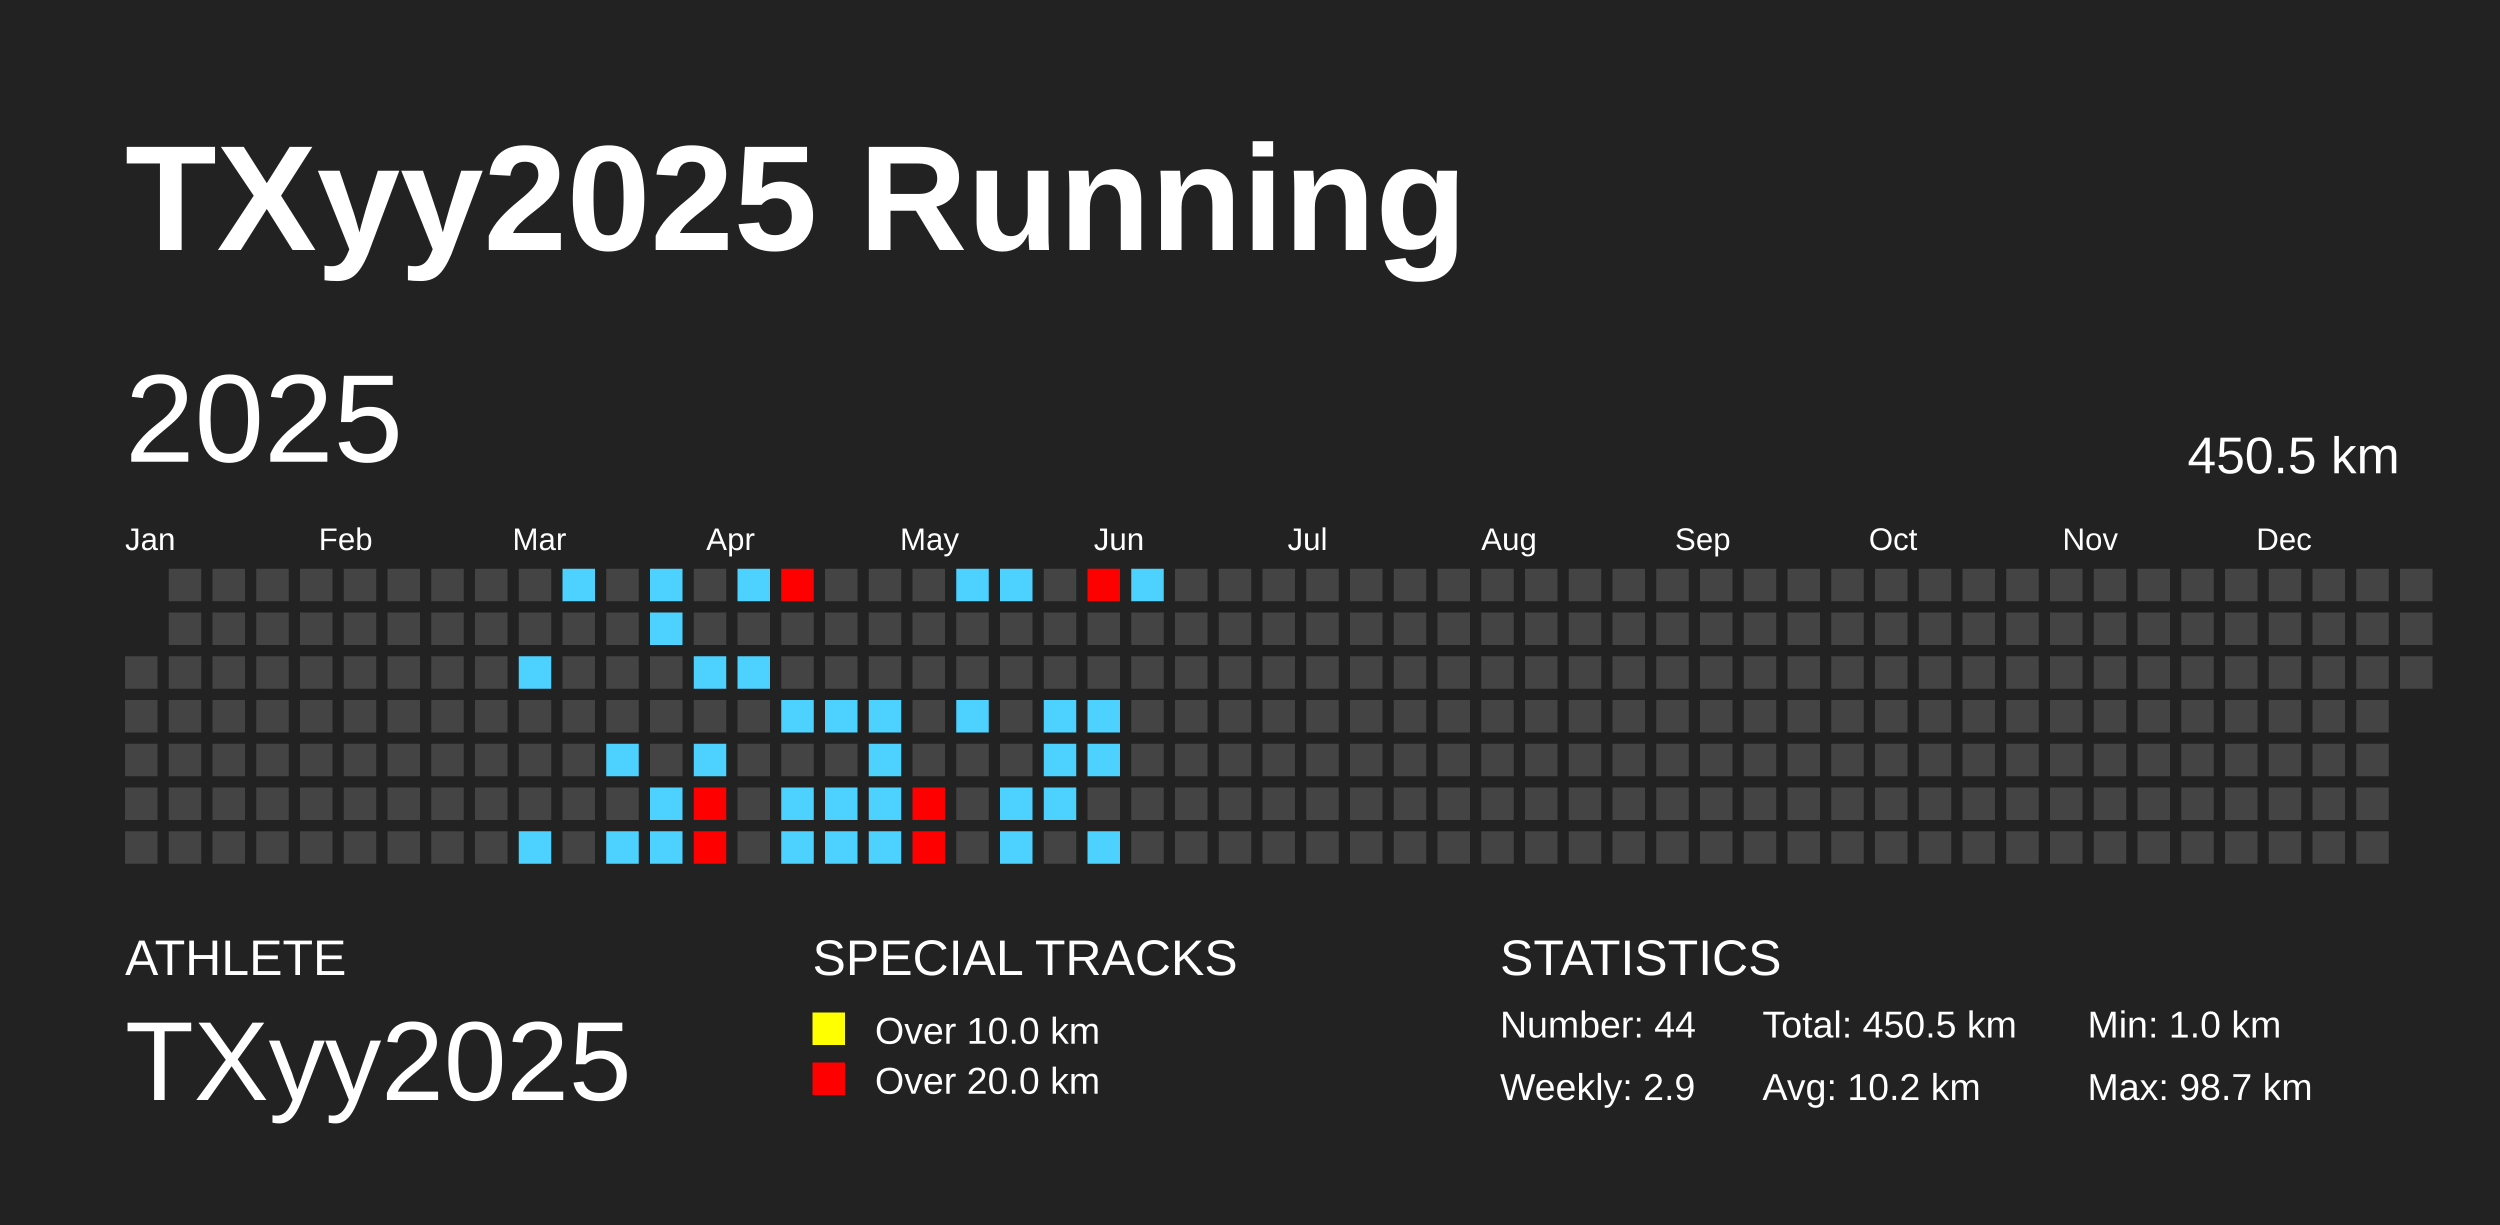
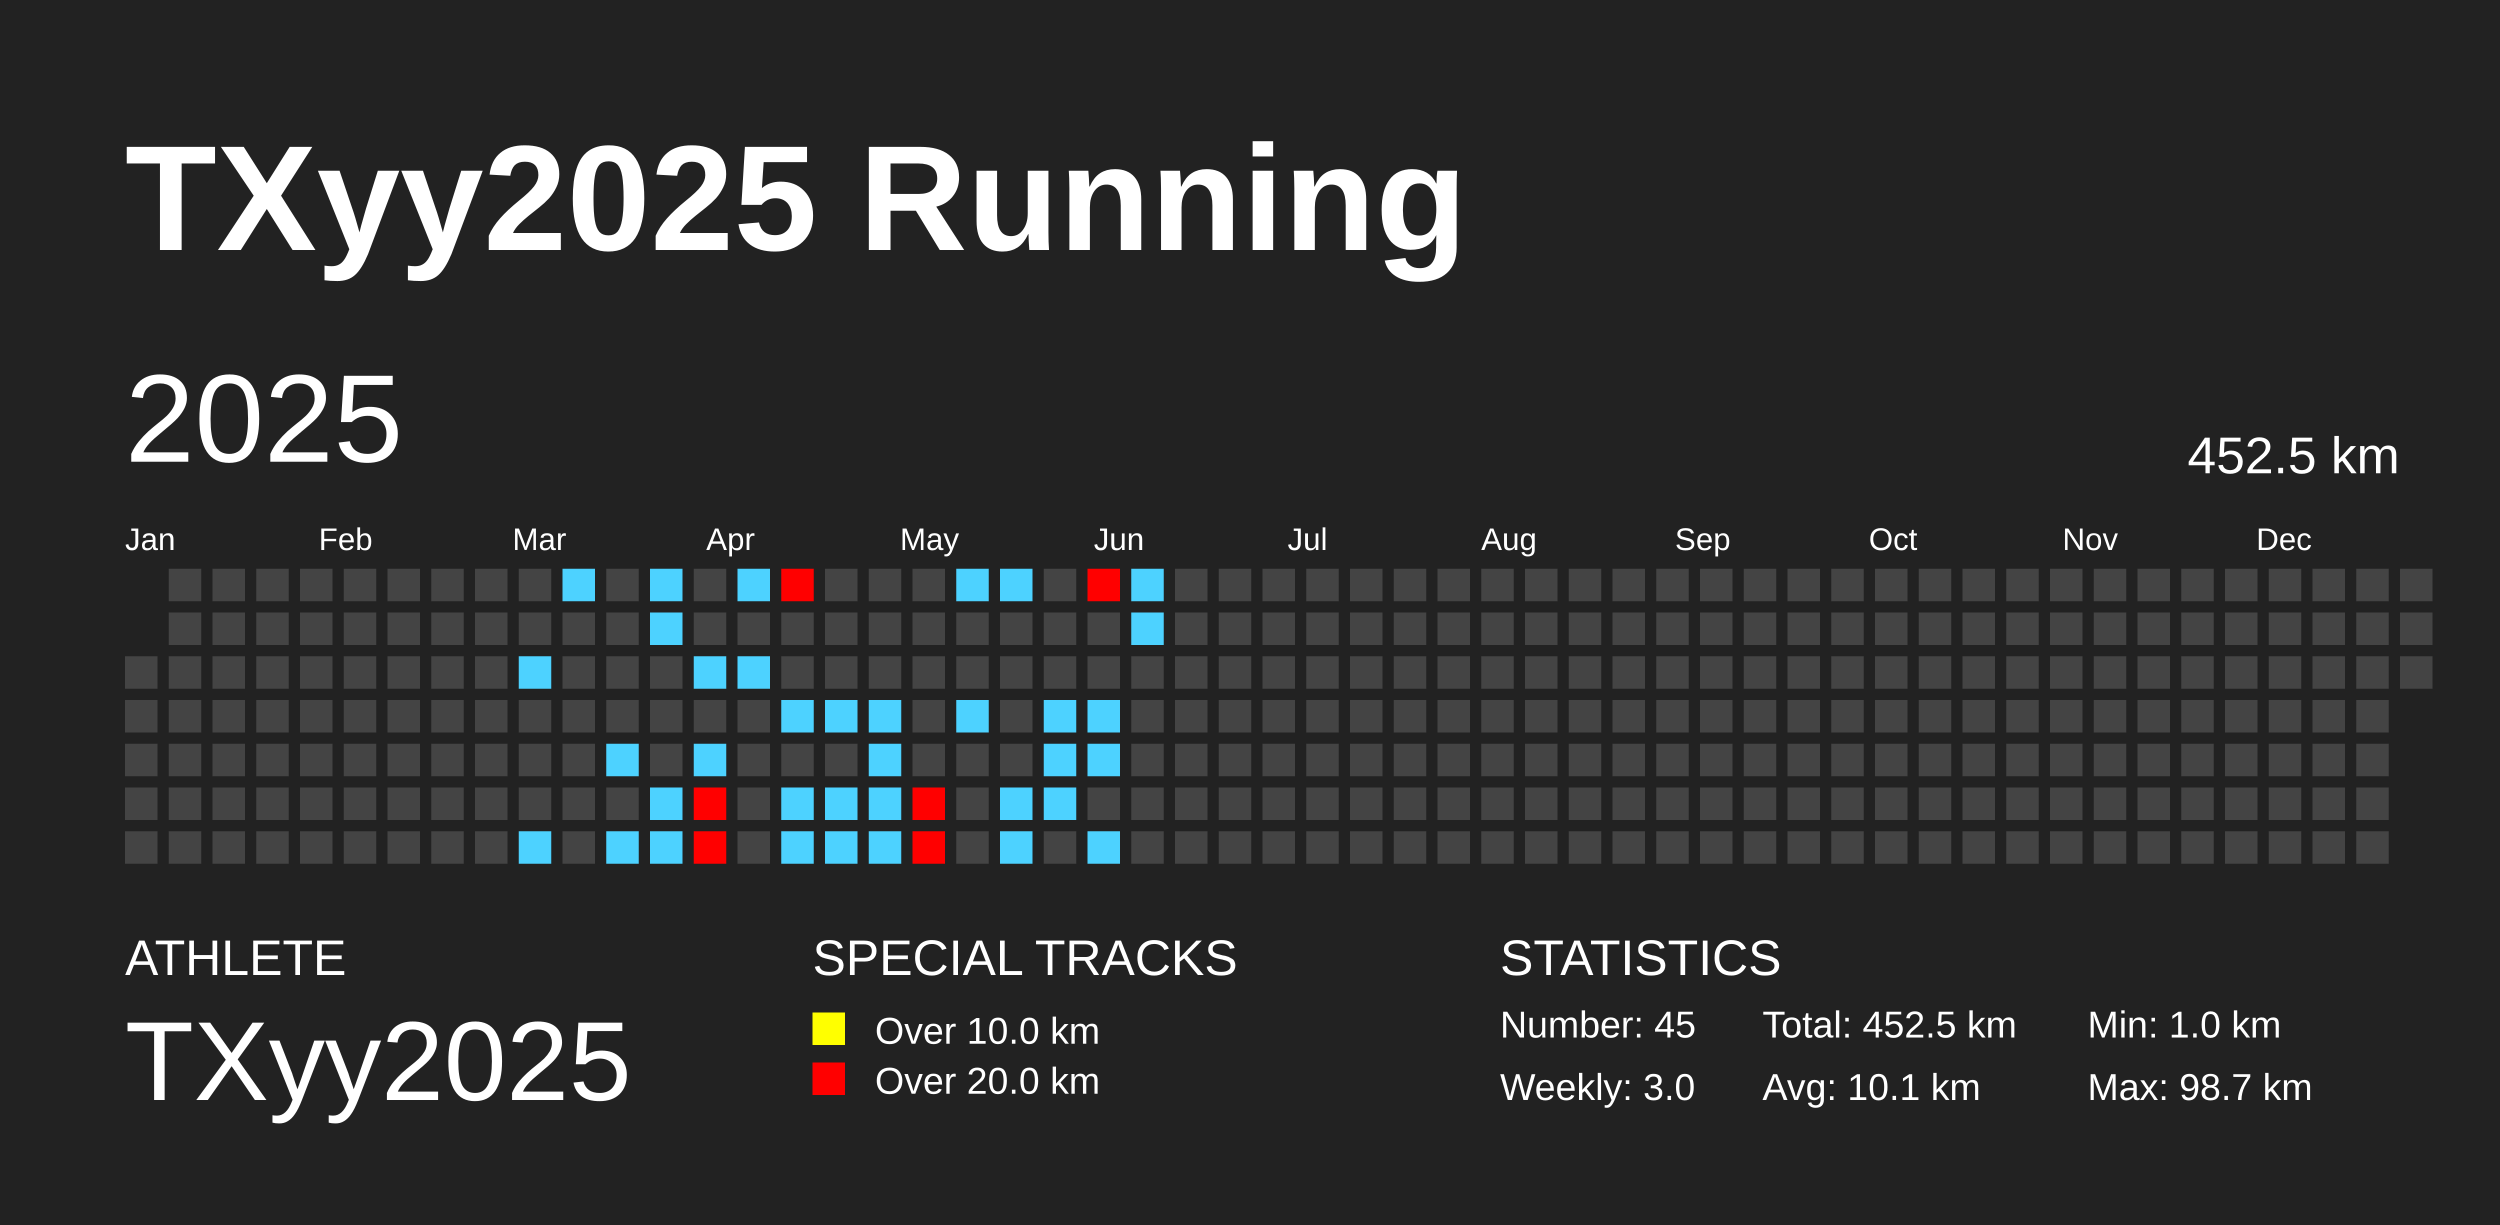
<svg xmlns="http://www.w3.org/2000/svg" baseProfile="full" height="98mm" version="1.1" viewBox="0,0,200,98" width="200mm">
  <defs />
  <rect fill="#222222" height="98" width="200" x="0" y="0" />
  <text fill="#FFFFFF" style="font-size:12px; font-family:Arial; font-weight:bold;" x="10" y="20">TXyy2025 Running</text>
  <text fill="#FFFFFF" style="font-size:4px; font-family:Arial" x="10" y="78">ATHLETE</text>
  <text fill="#FFFFFF" style="font-size:9px; font-family:Arial" x="10" y="88">TXyy2025</text>
  <text fill="#FFFFFF" style="font-size:4px; font-family:Arial" x="65" y="78">SPECIAL TRACKS</text>
  <rect fill="yellow" height="2.6" width="2.6" x="65" y="81" />
  <text fill="#FFFFFF" style="font-size:3px; font-family:Arial" x="70" y="83.5">Over 10.0 km</text>
  <rect fill="red" height="2.6" width="2.6" x="65" y="85" />
  <text fill="#FFFFFF" style="font-size:3px; font-family:Arial" x="70" y="87.5">Over 20.0 km</text>
  <text fill="#FFFFFF" style="font-size:4px; font-family:Arial" x="120" y="78">STATISTICS</text>
-   <text fill="#FFFFFF" style="font-size:3px; font-family:Arial" x="120" y="83">Number: 44</text>
-   <text fill="#FFFFFF" style="font-size:3px; font-family:Arial" x="120" y="88">Weekly: 2.9</text>
-   <text fill="#FFFFFF" style="font-size:3px; font-family:Arial" x="141" y="83">Total: 450.5 km</text>
-   <text fill="#FFFFFF" style="font-size:3px; font-family:Arial" x="141" y="88">Avg: 10.2 km</text>
+   <text fill="#FFFFFF" style="font-size:3px; font-family:Arial" x="120" y="83">Number: 45</text>
+   <text fill="#FFFFFF" style="font-size:3px; font-family:Arial" x="120" y="88">Weekly: 3.0</text>
+   <text fill="#FFFFFF" style="font-size:3px; font-family:Arial" x="141" y="83">Total: 452.5 km</text>
+   <text fill="#FFFFFF" style="font-size:3px; font-family:Arial" x="141" y="88">Avg: 10.1 km</text>
  <text fill="#FFFFFF" style="font-size:3px; font-family:Arial" x="167" y="83">Min: 1.0 km</text>
  <text fill="#FFFFFF" style="font-size:3px; font-family:Arial" x="167" y="88">Max: 98.7 km</text>
  <text dominant-baseline="hanging" fill="#FFFFFF" style="font-size:10.0px; font-family:Arial;" x="10" y="30">2025</text>
-   <text dominant-baseline="hanging" fill="#FFFFFF" style="font-size:4.125px; font-family:Arial;" x="175" y="35">450.5 km</text>
+   <text dominant-baseline="hanging" fill="#FFFFFF" style="font-size:4.125px; font-family:Arial;" x="175" y="35">452.5 km</text>
  <text fill="#FFFFFF" style="font-size:2.5px; font-family:Arial" x="10.0" y="44">Jan</text>
  <text fill="#FFFFFF" style="font-size:2.5px; font-family:Arial" x="25.5" y="44">Feb</text>
  <text fill="#FFFFFF" style="font-size:2.5px; font-family:Arial" x="41.0" y="44">Mar</text>
  <text fill="#FFFFFF" style="font-size:2.5px; font-family:Arial" x="56.5" y="44">Apr</text>
  <text fill="#FFFFFF" style="font-size:2.5px; font-family:Arial" x="72.0" y="44">May</text>
  <text fill="#FFFFFF" style="font-size:2.5px; font-family:Arial" x="87.5" y="44">Jun</text>
  <text fill="#FFFFFF" style="font-size:2.5px; font-family:Arial" x="103.0" y="44">Jul</text>
  <text fill="#FFFFFF" style="font-size:2.5px; font-family:Arial" x="118.5" y="44">Aug</text>
  <text fill="#FFFFFF" style="font-size:2.5px; font-family:Arial" x="134.0" y="44">Sep</text>
  <text fill="#FFFFFF" style="font-size:2.5px; font-family:Arial" x="149.5" y="44">Oct</text>
  <text fill="#FFFFFF" style="font-size:2.5px; font-family:Arial" x="165.0" y="44">Nov</text>
  <text fill="#FFFFFF" style="font-size:2.5px; font-family:Arial" x="180.5" y="44">Dec</text>
  <rect fill="#444444" height="2.6" width="2.6" x="10.0" y="52.5" />
  <rect fill="#444444" height="2.6" width="2.6" x="10.0" y="56.0" />
  <rect fill="#444444" height="2.6" width="2.6" x="10.0" y="59.5" />
  <rect fill="#444444" height="2.6" width="2.6" x="10.0" y="63.0" />
  <rect fill="#444444" height="2.6" width="2.6" x="10.0" y="66.5" />
  <rect fill="#444444" height="2.6" width="2.6" x="13.5" y="45.5" />
  <rect fill="#444444" height="2.6" width="2.6" x="13.5" y="49.0" />
  <rect fill="#444444" height="2.6" width="2.6" x="13.5" y="52.5" />
  <rect fill="#444444" height="2.6" width="2.6" x="13.5" y="56.0" />
  <rect fill="#444444" height="2.6" width="2.6" x="13.5" y="59.5" />
  <rect fill="#444444" height="2.6" width="2.6" x="13.5" y="63.0" />
  <rect fill="#444444" height="2.6" width="2.6" x="13.5" y="66.5" />
  <rect fill="#444444" height="2.6" width="2.6" x="17.0" y="45.5" />
  <rect fill="#444444" height="2.6" width="2.6" x="17.0" y="49.0" />
  <rect fill="#444444" height="2.6" width="2.6" x="17.0" y="52.5" />
  <rect fill="#444444" height="2.6" width="2.6" x="17.0" y="56.0" />
  <rect fill="#444444" height="2.6" width="2.6" x="17.0" y="59.5" />
  <rect fill="#444444" height="2.6" width="2.6" x="17.0" y="63.0" />
  <rect fill="#444444" height="2.6" width="2.6" x="17.0" y="66.5" />
  <rect fill="#444444" height="2.6" width="2.6" x="20.5" y="45.5" />
  <rect fill="#444444" height="2.6" width="2.6" x="20.5" y="49.0" />
  <rect fill="#444444" height="2.6" width="2.6" x="20.5" y="52.5" />
  <rect fill="#444444" height="2.6" width="2.6" x="20.5" y="56.0" />
  <rect fill="#444444" height="2.6" width="2.6" x="20.5" y="59.5" />
  <rect fill="#444444" height="2.6" width="2.6" x="20.5" y="63.0" />
  <rect fill="#444444" height="2.6" width="2.6" x="20.5" y="66.5" />
  <rect fill="#444444" height="2.6" width="2.6" x="24.0" y="45.5" />
  <rect fill="#444444" height="2.6" width="2.6" x="24.0" y="49.0" />
  <rect fill="#444444" height="2.6" width="2.6" x="24.0" y="52.5" />
  <rect fill="#444444" height="2.6" width="2.6" x="24.0" y="56.0" />
  <rect fill="#444444" height="2.6" width="2.6" x="24.0" y="59.5" />
  <rect fill="#444444" height="2.6" width="2.6" x="24.0" y="63.0" />
  <rect fill="#444444" height="2.6" width="2.6" x="24.0" y="66.5" />
  <rect fill="#444444" height="2.6" width="2.6" x="27.5" y="45.5" />
  <rect fill="#444444" height="2.6" width="2.6" x="27.5" y="49.0" />
  <rect fill="#444444" height="2.6" width="2.6" x="27.5" y="52.5" />
  <rect fill="#444444" height="2.6" width="2.6" x="27.5" y="56.0" />
  <rect fill="#444444" height="2.6" width="2.6" x="27.5" y="59.5" />
  <rect fill="#444444" height="2.6" width="2.6" x="27.5" y="63.0" />
  <rect fill="#444444" height="2.6" width="2.6" x="27.5" y="66.5" />
  <rect fill="#444444" height="2.6" width="2.6" x="31.0" y="45.5" />
  <rect fill="#444444" height="2.6" width="2.6" x="31.0" y="49.0" />
  <rect fill="#444444" height="2.6" width="2.6" x="31.0" y="52.5" />
  <rect fill="#444444" height="2.6" width="2.6" x="31.0" y="56.0" />
  <rect fill="#444444" height="2.6" width="2.6" x="31.0" y="59.5" />
  <rect fill="#444444" height="2.6" width="2.6" x="31.0" y="63.0" />
  <rect fill="#444444" height="2.6" width="2.6" x="31.0" y="66.5" />
  <rect fill="#444444" height="2.6" width="2.6" x="34.5" y="45.5" />
  <rect fill="#444444" height="2.6" width="2.6" x="34.5" y="49.0" />
  <rect fill="#444444" height="2.6" width="2.6" x="34.5" y="52.5" />
  <rect fill="#444444" height="2.6" width="2.6" x="34.5" y="56.0" />
  <rect fill="#444444" height="2.6" width="2.6" x="34.5" y="59.5" />
  <rect fill="#444444" height="2.6" width="2.6" x="34.5" y="63.0" />
  <rect fill="#444444" height="2.6" width="2.6" x="34.5" y="66.5" />
  <rect fill="#444444" height="2.6" width="2.6" x="38.0" y="45.5" />
  <rect fill="#444444" height="2.6" width="2.6" x="38.0" y="49.0" />
  <rect fill="#444444" height="2.6" width="2.6" x="38.0" y="52.5" />
  <rect fill="#444444" height="2.6" width="2.6" x="38.0" y="56.0" />
  <rect fill="#444444" height="2.6" width="2.6" x="38.0" y="59.5" />
  <rect fill="#444444" height="2.6" width="2.6" x="38.0" y="63.0" />
  <rect fill="#444444" height="2.6" width="2.6" x="38.0" y="66.5" />
  <rect fill="#444444" height="2.6" width="2.6" x="41.5" y="45.5" />
  <rect fill="#444444" height="2.6" width="2.6" x="41.5" y="49.0" />
  <rect fill="#4dd2ff" height="2.6" width="2.6" x="41.5" y="52.5" />
  <rect fill="#444444" height="2.6" width="2.6" x="41.5" y="56.0" />
  <rect fill="#444444" height="2.6" width="2.6" x="41.5" y="59.5" />
  <rect fill="#444444" height="2.6" width="2.6" x="41.5" y="63.0" />
  <rect fill="#4dd2ff" height="2.6" width="2.6" x="41.5" y="66.5" />
  <rect fill="#4dd2ff" height="2.6" width="2.6" x="45.0" y="45.5" />
  <rect fill="#444444" height="2.6" width="2.6" x="45.0" y="49.0" />
  <rect fill="#444444" height="2.6" width="2.6" x="45.0" y="52.5" />
  <rect fill="#444444" height="2.6" width="2.6" x="45.0" y="56.0" />
  <rect fill="#444444" height="2.6" width="2.6" x="45.0" y="59.5" />
  <rect fill="#444444" height="2.6" width="2.6" x="45.0" y="63.0" />
  <rect fill="#444444" height="2.6" width="2.6" x="45.0" y="66.5" />
  <rect fill="#444444" height="2.6" width="2.6" x="48.5" y="45.5" />
  <rect fill="#444444" height="2.6" width="2.6" x="48.5" y="49.0" />
  <rect fill="#444444" height="2.6" width="2.6" x="48.5" y="52.5" />
  <rect fill="#444444" height="2.6" width="2.6" x="48.5" y="56.0" />
  <rect fill="#4dd2ff" height="2.6" width="2.6" x="48.5" y="59.5" />
  <rect fill="#444444" height="2.6" width="2.6" x="48.5" y="63.0" />
  <rect fill="#4dd2ff" height="2.6" width="2.6" x="48.5" y="66.5" />
  <rect fill="#4dd2ff" height="2.6" width="2.6" x="52.0" y="45.5" />
  <rect fill="#4dd2ff" height="2.6" width="2.6" x="52.0" y="49.0" />
  <rect fill="#444444" height="2.6" width="2.6" x="52.0" y="52.5" />
  <rect fill="#444444" height="2.6" width="2.6" x="52.0" y="56.0" />
  <rect fill="#444444" height="2.6" width="2.6" x="52.0" y="59.5" />
  <rect fill="#4dd2ff" height="2.6" width="2.6" x="52.0" y="63.0" />
  <rect fill="#4dd2ff" height="2.6" width="2.6" x="52.0" y="66.5" />
  <rect fill="#444444" height="2.6" width="2.6" x="55.5" y="45.5" />
  <rect fill="#444444" height="2.6" width="2.6" x="55.5" y="49.0" />
  <rect fill="#4dd2ff" height="2.6" width="2.6" x="55.5" y="52.5" />
  <rect fill="#444444" height="2.6" width="2.6" x="55.5" y="56.0" />
  <rect fill="#4dd2ff" height="2.6" width="2.6" x="55.5" y="59.5" />
  <rect fill="red" height="2.6" width="2.6" x="55.5" y="63.0" />
  <rect fill="red" height="2.6" width="2.6" x="55.5" y="66.5" />
  <rect fill="#4dd2ff" height="2.6" width="2.6" x="59.0" y="45.5" />
  <rect fill="#444444" height="2.6" width="2.6" x="59.0" y="49.0" />
  <rect fill="#4dd2ff" height="2.6" width="2.6" x="59.0" y="52.5" />
  <rect fill="#444444" height="2.6" width="2.6" x="59.0" y="56.0" />
  <rect fill="#444444" height="2.6" width="2.6" x="59.0" y="59.5" />
  <rect fill="#444444" height="2.6" width="2.6" x="59.0" y="63.0" />
  <rect fill="#444444" height="2.6" width="2.6" x="59.0" y="66.5" />
  <rect fill="red" height="2.6" width="2.6" x="62.5" y="45.5" />
  <rect fill="#444444" height="2.6" width="2.6" x="62.5" y="49.0" />
  <rect fill="#444444" height="2.6" width="2.6" x="62.5" y="52.5" />
  <rect fill="#4dd2ff" height="2.6" width="2.6" x="62.5" y="56.0" />
  <rect fill="#444444" height="2.6" width="2.6" x="62.5" y="59.5" />
  <rect fill="#4dd2ff" height="2.6" width="2.6" x="62.5" y="63.0" />
  <rect fill="#4dd2ff" height="2.6" width="2.6" x="62.5" y="66.5" />
  <rect fill="#444444" height="2.6" width="2.6" x="66.0" y="45.5" />
  <rect fill="#444444" height="2.6" width="2.6" x="66.0" y="49.0" />
  <rect fill="#444444" height="2.6" width="2.6" x="66.0" y="52.5" />
  <rect fill="#4dd2ff" height="2.6" width="2.6" x="66.0" y="56.0" />
  <rect fill="#444444" height="2.6" width="2.6" x="66.0" y="59.5" />
  <rect fill="#4dd2ff" height="2.6" width="2.6" x="66.0" y="63.0" />
  <rect fill="#4dd2ff" height="2.6" width="2.6" x="66.0" y="66.5" />
  <rect fill="#444444" height="2.6" width="2.6" x="69.5" y="45.5" />
  <rect fill="#444444" height="2.6" width="2.6" x="69.5" y="49.0" />
  <rect fill="#444444" height="2.6" width="2.6" x="69.5" y="52.5" />
  <rect fill="#4dd2ff" height="2.6" width="2.6" x="69.5" y="56.0" />
  <rect fill="#4dd2ff" height="2.6" width="2.6" x="69.5" y="59.5" />
  <rect fill="#4dd2ff" height="2.6" width="2.6" x="69.5" y="63.0" />
  <rect fill="#4dd2ff" height="2.6" width="2.6" x="69.5" y="66.5" />
  <rect fill="#444444" height="2.6" width="2.6" x="73.0" y="45.5" />
  <rect fill="#444444" height="2.6" width="2.6" x="73.0" y="49.0" />
  <rect fill="#444444" height="2.6" width="2.6" x="73.0" y="52.5" />
  <rect fill="#444444" height="2.6" width="2.6" x="73.0" y="56.0" />
  <rect fill="#444444" height="2.6" width="2.6" x="73.0" y="59.5" />
  <rect fill="red" height="2.6" width="2.6" x="73.0" y="63.0" />
  <rect fill="red" height="2.6" width="2.6" x="73.0" y="66.5" />
  <rect fill="#4dd2ff" height="2.6" width="2.6" x="76.5" y="45.5" />
  <rect fill="#444444" height="2.6" width="2.6" x="76.5" y="49.0" />
  <rect fill="#444444" height="2.6" width="2.6" x="76.5" y="52.5" />
  <rect fill="#4dd2ff" height="2.6" width="2.6" x="76.5" y="56.0" />
  <rect fill="#444444" height="2.6" width="2.6" x="76.5" y="59.5" />
  <rect fill="#444444" height="2.6" width="2.6" x="76.5" y="63.0" />
  <rect fill="#444444" height="2.6" width="2.6" x="76.5" y="66.5" />
  <rect fill="#4dd2ff" height="2.6" width="2.6" x="80.0" y="45.5" />
  <rect fill="#444444" height="2.6" width="2.6" x="80.0" y="49.0" />
  <rect fill="#444444" height="2.6" width="2.6" x="80.0" y="52.5" />
  <rect fill="#444444" height="2.6" width="2.6" x="80.0" y="56.0" />
  <rect fill="#444444" height="2.6" width="2.6" x="80.0" y="59.5" />
  <rect fill="#4dd2ff" height="2.6" width="2.6" x="80.0" y="63.0" />
  <rect fill="#4dd2ff" height="2.6" width="2.6" x="80.0" y="66.5" />
  <rect fill="#444444" height="2.6" width="2.6" x="83.5" y="45.5" />
  <rect fill="#444444" height="2.6" width="2.6" x="83.5" y="49.0" />
  <rect fill="#444444" height="2.6" width="2.6" x="83.5" y="52.5" />
  <rect fill="#4dd2ff" height="2.6" width="2.6" x="83.5" y="56.0" />
  <rect fill="#4dd2ff" height="2.6" width="2.6" x="83.5" y="59.5" />
  <rect fill="#4dd2ff" height="2.6" width="2.6" x="83.5" y="63.0" />
  <rect fill="#444444" height="2.6" width="2.6" x="83.5" y="66.5" />
  <rect fill="red" height="2.6" width="2.6" x="87.0" y="45.5" />
  <rect fill="#444444" height="2.6" width="2.6" x="87.0" y="49.0" />
  <rect fill="#444444" height="2.6" width="2.6" x="87.0" y="52.5" />
  <rect fill="#4dd2ff" height="2.6" width="2.6" x="87.0" y="56.0" />
  <rect fill="#4dd2ff" height="2.6" width="2.6" x="87.0" y="59.5" />
  <rect fill="#444444" height="2.6" width="2.6" x="87.0" y="63.0" />
  <rect fill="#4dd2ff" height="2.6" width="2.6" x="87.0" y="66.5" />
  <rect fill="#4dd2ff" height="2.6" width="2.6" x="90.5" y="45.5" />
-   <rect fill="#444444" height="2.6" width="2.6" x="90.5" y="49.0" />
+   <rect fill="#4dd2ff" height="2.6" width="2.6" x="90.5" y="49.0" />
  <rect fill="#444444" height="2.6" width="2.6" x="90.5" y="52.5" />
  <rect fill="#444444" height="2.6" width="2.6" x="90.5" y="56.0" />
  <rect fill="#444444" height="2.6" width="2.6" x="90.5" y="59.5" />
  <rect fill="#444444" height="2.6" width="2.6" x="90.5" y="63.0" />
  <rect fill="#444444" height="2.6" width="2.6" x="90.5" y="66.5" />
  <rect fill="#444444" height="2.6" width="2.6" x="94.0" y="45.5" />
  <rect fill="#444444" height="2.6" width="2.6" x="94.0" y="49.0" />
  <rect fill="#444444" height="2.6" width="2.6" x="94.0" y="52.5" />
  <rect fill="#444444" height="2.6" width="2.6" x="94.0" y="56.0" />
  <rect fill="#444444" height="2.6" width="2.6" x="94.0" y="59.5" />
  <rect fill="#444444" height="2.6" width="2.6" x="94.0" y="63.0" />
  <rect fill="#444444" height="2.6" width="2.6" x="94.0" y="66.5" />
  <rect fill="#444444" height="2.6" width="2.6" x="97.5" y="45.5" />
  <rect fill="#444444" height="2.6" width="2.6" x="97.5" y="49.0" />
  <rect fill="#444444" height="2.6" width="2.6" x="97.5" y="52.5" />
  <rect fill="#444444" height="2.6" width="2.6" x="97.5" y="56.0" />
  <rect fill="#444444" height="2.6" width="2.6" x="97.5" y="59.5" />
  <rect fill="#444444" height="2.6" width="2.6" x="97.5" y="63.0" />
  <rect fill="#444444" height="2.6" width="2.6" x="97.5" y="66.5" />
  <rect fill="#444444" height="2.6" width="2.6" x="101.0" y="45.5" />
  <rect fill="#444444" height="2.6" width="2.6" x="101.0" y="49.0" />
  <rect fill="#444444" height="2.6" width="2.6" x="101.0" y="52.5" />
  <rect fill="#444444" height="2.6" width="2.6" x="101.0" y="56.0" />
  <rect fill="#444444" height="2.6" width="2.6" x="101.0" y="59.5" />
  <rect fill="#444444" height="2.6" width="2.6" x="101.0" y="63.0" />
  <rect fill="#444444" height="2.6" width="2.6" x="101.0" y="66.5" />
  <rect fill="#444444" height="2.6" width="2.6" x="104.5" y="45.5" />
  <rect fill="#444444" height="2.6" width="2.6" x="104.5" y="49.0" />
  <rect fill="#444444" height="2.6" width="2.6" x="104.5" y="52.5" />
  <rect fill="#444444" height="2.6" width="2.6" x="104.5" y="56.0" />
  <rect fill="#444444" height="2.6" width="2.6" x="104.5" y="59.5" />
  <rect fill="#444444" height="2.6" width="2.6" x="104.5" y="63.0" />
  <rect fill="#444444" height="2.6" width="2.6" x="104.5" y="66.5" />
  <rect fill="#444444" height="2.6" width="2.6" x="108.0" y="45.5" />
  <rect fill="#444444" height="2.6" width="2.6" x="108.0" y="49.0" />
  <rect fill="#444444" height="2.6" width="2.6" x="108.0" y="52.5" />
  <rect fill="#444444" height="2.6" width="2.6" x="108.0" y="56.0" />
  <rect fill="#444444" height="2.6" width="2.6" x="108.0" y="59.5" />
  <rect fill="#444444" height="2.6" width="2.6" x="108.0" y="63.0" />
  <rect fill="#444444" height="2.6" width="2.6" x="108.0" y="66.5" />
  <rect fill="#444444" height="2.6" width="2.6" x="111.5" y="45.5" />
  <rect fill="#444444" height="2.6" width="2.6" x="111.5" y="49.0" />
  <rect fill="#444444" height="2.6" width="2.6" x="111.5" y="52.5" />
  <rect fill="#444444" height="2.6" width="2.6" x="111.5" y="56.0" />
  <rect fill="#444444" height="2.6" width="2.6" x="111.5" y="59.5" />
  <rect fill="#444444" height="2.6" width="2.6" x="111.5" y="63.0" />
  <rect fill="#444444" height="2.6" width="2.6" x="111.5" y="66.5" />
  <rect fill="#444444" height="2.6" width="2.6" x="115.0" y="45.5" />
  <rect fill="#444444" height="2.6" width="2.6" x="115.0" y="49.0" />
  <rect fill="#444444" height="2.6" width="2.6" x="115.0" y="52.5" />
  <rect fill="#444444" height="2.6" width="2.6" x="115.0" y="56.0" />
  <rect fill="#444444" height="2.6" width="2.6" x="115.0" y="59.5" />
  <rect fill="#444444" height="2.6" width="2.6" x="115.0" y="63.0" />
  <rect fill="#444444" height="2.6" width="2.6" x="115.0" y="66.5" />
  <rect fill="#444444" height="2.6" width="2.6" x="118.5" y="45.5" />
  <rect fill="#444444" height="2.6" width="2.6" x="118.5" y="49.0" />
  <rect fill="#444444" height="2.6" width="2.6" x="118.5" y="52.5" />
  <rect fill="#444444" height="2.6" width="2.6" x="118.5" y="56.0" />
  <rect fill="#444444" height="2.6" width="2.6" x="118.5" y="59.5" />
  <rect fill="#444444" height="2.6" width="2.6" x="118.5" y="63.0" />
  <rect fill="#444444" height="2.6" width="2.6" x="118.5" y="66.5" />
  <rect fill="#444444" height="2.6" width="2.6" x="122.0" y="45.5" />
  <rect fill="#444444" height="2.6" width="2.6" x="122.0" y="49.0" />
  <rect fill="#444444" height="2.6" width="2.6" x="122.0" y="52.5" />
  <rect fill="#444444" height="2.6" width="2.6" x="122.0" y="56.0" />
  <rect fill="#444444" height="2.6" width="2.6" x="122.0" y="59.5" />
  <rect fill="#444444" height="2.6" width="2.6" x="122.0" y="63.0" />
  <rect fill="#444444" height="2.6" width="2.6" x="122.0" y="66.5" />
  <rect fill="#444444" height="2.6" width="2.6" x="125.5" y="45.5" />
  <rect fill="#444444" height="2.6" width="2.6" x="125.5" y="49.0" />
  <rect fill="#444444" height="2.6" width="2.6" x="125.5" y="52.5" />
  <rect fill="#444444" height="2.6" width="2.6" x="125.5" y="56.0" />
  <rect fill="#444444" height="2.6" width="2.6" x="125.5" y="59.5" />
  <rect fill="#444444" height="2.6" width="2.6" x="125.5" y="63.0" />
  <rect fill="#444444" height="2.6" width="2.6" x="125.5" y="66.5" />
  <rect fill="#444444" height="2.6" width="2.6" x="129.0" y="45.5" />
  <rect fill="#444444" height="2.6" width="2.6" x="129.0" y="49.0" />
  <rect fill="#444444" height="2.6" width="2.6" x="129.0" y="52.5" />
  <rect fill="#444444" height="2.6" width="2.6" x="129.0" y="56.0" />
  <rect fill="#444444" height="2.6" width="2.6" x="129.0" y="59.5" />
  <rect fill="#444444" height="2.6" width="2.6" x="129.0" y="63.0" />
  <rect fill="#444444" height="2.6" width="2.6" x="129.0" y="66.5" />
  <rect fill="#444444" height="2.6" width="2.6" x="132.5" y="45.5" />
  <rect fill="#444444" height="2.6" width="2.6" x="132.5" y="49.0" />
  <rect fill="#444444" height="2.6" width="2.6" x="132.5" y="52.5" />
  <rect fill="#444444" height="2.6" width="2.6" x="132.5" y="56.0" />
  <rect fill="#444444" height="2.6" width="2.6" x="132.5" y="59.5" />
  <rect fill="#444444" height="2.6" width="2.6" x="132.5" y="63.0" />
  <rect fill="#444444" height="2.6" width="2.6" x="132.5" y="66.5" />
  <rect fill="#444444" height="2.6" width="2.6" x="136.0" y="45.5" />
  <rect fill="#444444" height="2.6" width="2.6" x="136.0" y="49.0" />
  <rect fill="#444444" height="2.6" width="2.6" x="136.0" y="52.5" />
  <rect fill="#444444" height="2.6" width="2.6" x="136.0" y="56.0" />
  <rect fill="#444444" height="2.6" width="2.6" x="136.0" y="59.5" />
  <rect fill="#444444" height="2.6" width="2.6" x="136.0" y="63.0" />
  <rect fill="#444444" height="2.6" width="2.6" x="136.0" y="66.5" />
  <rect fill="#444444" height="2.6" width="2.6" x="139.5" y="45.5" />
  <rect fill="#444444" height="2.6" width="2.6" x="139.5" y="49.0" />
  <rect fill="#444444" height="2.6" width="2.6" x="139.5" y="52.5" />
  <rect fill="#444444" height="2.6" width="2.6" x="139.5" y="56.0" />
  <rect fill="#444444" height="2.6" width="2.6" x="139.5" y="59.5" />
  <rect fill="#444444" height="2.6" width="2.6" x="139.5" y="63.0" />
  <rect fill="#444444" height="2.6" width="2.6" x="139.5" y="66.5" />
  <rect fill="#444444" height="2.6" width="2.6" x="143.0" y="45.5" />
  <rect fill="#444444" height="2.6" width="2.6" x="143.0" y="49.0" />
  <rect fill="#444444" height="2.6" width="2.6" x="143.0" y="52.5" />
  <rect fill="#444444" height="2.6" width="2.6" x="143.0" y="56.0" />
  <rect fill="#444444" height="2.6" width="2.6" x="143.0" y="59.5" />
  <rect fill="#444444" height="2.6" width="2.6" x="143.0" y="63.0" />
  <rect fill="#444444" height="2.6" width="2.6" x="143.0" y="66.5" />
  <rect fill="#444444" height="2.6" width="2.6" x="146.5" y="45.5" />
  <rect fill="#444444" height="2.6" width="2.6" x="146.5" y="49.0" />
  <rect fill="#444444" height="2.6" width="2.6" x="146.5" y="52.5" />
  <rect fill="#444444" height="2.6" width="2.6" x="146.5" y="56.0" />
  <rect fill="#444444" height="2.6" width="2.6" x="146.5" y="59.5" />
  <rect fill="#444444" height="2.6" width="2.6" x="146.5" y="63.0" />
  <rect fill="#444444" height="2.6" width="2.6" x="146.5" y="66.5" />
  <rect fill="#444444" height="2.6" width="2.6" x="150.0" y="45.5" />
  <rect fill="#444444" height="2.6" width="2.6" x="150.0" y="49.0" />
  <rect fill="#444444" height="2.6" width="2.6" x="150.0" y="52.5" />
  <rect fill="#444444" height="2.6" width="2.6" x="150.0" y="56.0" />
  <rect fill="#444444" height="2.6" width="2.6" x="150.0" y="59.5" />
  <rect fill="#444444" height="2.6" width="2.6" x="150.0" y="63.0" />
  <rect fill="#444444" height="2.6" width="2.6" x="150.0" y="66.5" />
  <rect fill="#444444" height="2.6" width="2.6" x="153.5" y="45.5" />
  <rect fill="#444444" height="2.6" width="2.6" x="153.5" y="49.0" />
  <rect fill="#444444" height="2.6" width="2.6" x="153.5" y="52.5" />
  <rect fill="#444444" height="2.6" width="2.6" x="153.5" y="56.0" />
  <rect fill="#444444" height="2.6" width="2.6" x="153.5" y="59.5" />
  <rect fill="#444444" height="2.6" width="2.6" x="153.5" y="63.0" />
  <rect fill="#444444" height="2.6" width="2.6" x="153.5" y="66.5" />
  <rect fill="#444444" height="2.6" width="2.6" x="157.0" y="45.5" />
  <rect fill="#444444" height="2.6" width="2.6" x="157.0" y="49.0" />
  <rect fill="#444444" height="2.6" width="2.6" x="157.0" y="52.5" />
  <rect fill="#444444" height="2.6" width="2.6" x="157.0" y="56.0" />
  <rect fill="#444444" height="2.6" width="2.6" x="157.0" y="59.5" />
  <rect fill="#444444" height="2.6" width="2.6" x="157.0" y="63.0" />
  <rect fill="#444444" height="2.6" width="2.6" x="157.0" y="66.5" />
  <rect fill="#444444" height="2.6" width="2.6" x="160.5" y="45.5" />
  <rect fill="#444444" height="2.6" width="2.6" x="160.5" y="49.0" />
  <rect fill="#444444" height="2.6" width="2.6" x="160.5" y="52.5" />
  <rect fill="#444444" height="2.6" width="2.6" x="160.5" y="56.0" />
  <rect fill="#444444" height="2.6" width="2.6" x="160.5" y="59.5" />
  <rect fill="#444444" height="2.6" width="2.6" x="160.5" y="63.0" />
  <rect fill="#444444" height="2.6" width="2.6" x="160.5" y="66.5" />
  <rect fill="#444444" height="2.6" width="2.6" x="164.0" y="45.5" />
  <rect fill="#444444" height="2.6" width="2.6" x="164.0" y="49.0" />
  <rect fill="#444444" height="2.6" width="2.6" x="164.0" y="52.5" />
  <rect fill="#444444" height="2.6" width="2.6" x="164.0" y="56.0" />
  <rect fill="#444444" height="2.6" width="2.6" x="164.0" y="59.5" />
  <rect fill="#444444" height="2.6" width="2.6" x="164.0" y="63.0" />
  <rect fill="#444444" height="2.6" width="2.6" x="164.0" y="66.5" />
  <rect fill="#444444" height="2.6" width="2.6" x="167.5" y="45.5" />
  <rect fill="#444444" height="2.6" width="2.6" x="167.5" y="49.0" />
  <rect fill="#444444" height="2.6" width="2.6" x="167.5" y="52.5" />
  <rect fill="#444444" height="2.6" width="2.6" x="167.5" y="56.0" />
  <rect fill="#444444" height="2.6" width="2.6" x="167.5" y="59.5" />
  <rect fill="#444444" height="2.6" width="2.6" x="167.5" y="63.0" />
  <rect fill="#444444" height="2.6" width="2.6" x="167.5" y="66.5" />
  <rect fill="#444444" height="2.6" width="2.6" x="171.0" y="45.5" />
  <rect fill="#444444" height="2.6" width="2.6" x="171.0" y="49.0" />
  <rect fill="#444444" height="2.6" width="2.6" x="171.0" y="52.5" />
  <rect fill="#444444" height="2.6" width="2.6" x="171.0" y="56.0" />
  <rect fill="#444444" height="2.6" width="2.6" x="171.0" y="59.5" />
  <rect fill="#444444" height="2.6" width="2.6" x="171.0" y="63.0" />
  <rect fill="#444444" height="2.6" width="2.6" x="171.0" y="66.5" />
  <rect fill="#444444" height="2.6" width="2.6" x="174.5" y="45.5" />
  <rect fill="#444444" height="2.6" width="2.6" x="174.5" y="49.0" />
  <rect fill="#444444" height="2.6" width="2.6" x="174.5" y="52.5" />
  <rect fill="#444444" height="2.6" width="2.6" x="174.5" y="56.0" />
  <rect fill="#444444" height="2.6" width="2.6" x="174.5" y="59.5" />
  <rect fill="#444444" height="2.6" width="2.6" x="174.5" y="63.0" />
  <rect fill="#444444" height="2.6" width="2.6" x="174.5" y="66.5" />
  <rect fill="#444444" height="2.6" width="2.6" x="178.0" y="45.5" />
  <rect fill="#444444" height="2.6" width="2.6" x="178.0" y="49.0" />
  <rect fill="#444444" height="2.6" width="2.6" x="178.0" y="52.5" />
  <rect fill="#444444" height="2.6" width="2.6" x="178.0" y="56.0" />
  <rect fill="#444444" height="2.6" width="2.6" x="178.0" y="59.5" />
  <rect fill="#444444" height="2.6" width="2.6" x="178.0" y="63.0" />
  <rect fill="#444444" height="2.6" width="2.6" x="178.0" y="66.5" />
  <rect fill="#444444" height="2.6" width="2.6" x="181.5" y="45.5" />
  <rect fill="#444444" height="2.6" width="2.6" x="181.5" y="49.0" />
  <rect fill="#444444" height="2.6" width="2.6" x="181.5" y="52.5" />
  <rect fill="#444444" height="2.6" width="2.6" x="181.5" y="56.0" />
  <rect fill="#444444" height="2.6" width="2.6" x="181.5" y="59.5" />
  <rect fill="#444444" height="2.6" width="2.6" x="181.5" y="63.0" />
  <rect fill="#444444" height="2.6" width="2.6" x="181.5" y="66.5" />
  <rect fill="#444444" height="2.6" width="2.6" x="185.0" y="45.5" />
  <rect fill="#444444" height="2.6" width="2.6" x="185.0" y="49.0" />
  <rect fill="#444444" height="2.6" width="2.6" x="185.0" y="52.5" />
  <rect fill="#444444" height="2.6" width="2.6" x="185.0" y="56.0" />
  <rect fill="#444444" height="2.6" width="2.6" x="185.0" y="59.5" />
  <rect fill="#444444" height="2.6" width="2.6" x="185.0" y="63.0" />
  <rect fill="#444444" height="2.6" width="2.6" x="185.0" y="66.5" />
  <rect fill="#444444" height="2.6" width="2.6" x="188.5" y="45.5" />
  <rect fill="#444444" height="2.6" width="2.6" x="188.5" y="49.0" />
  <rect fill="#444444" height="2.6" width="2.6" x="188.5" y="52.5" />
  <rect fill="#444444" height="2.6" width="2.6" x="188.5" y="56.0" />
  <rect fill="#444444" height="2.6" width="2.6" x="188.5" y="59.5" />
  <rect fill="#444444" height="2.6" width="2.6" x="188.5" y="63.0" />
  <rect fill="#444444" height="2.6" width="2.6" x="188.5" y="66.5" />
  <rect fill="#444444" height="2.6" width="2.6" x="192.0" y="45.5" />
  <rect fill="#444444" height="2.6" width="2.6" x="192.0" y="49.0" />
  <rect fill="#444444" height="2.6" width="2.6" x="192.0" y="52.5" />
</svg>
